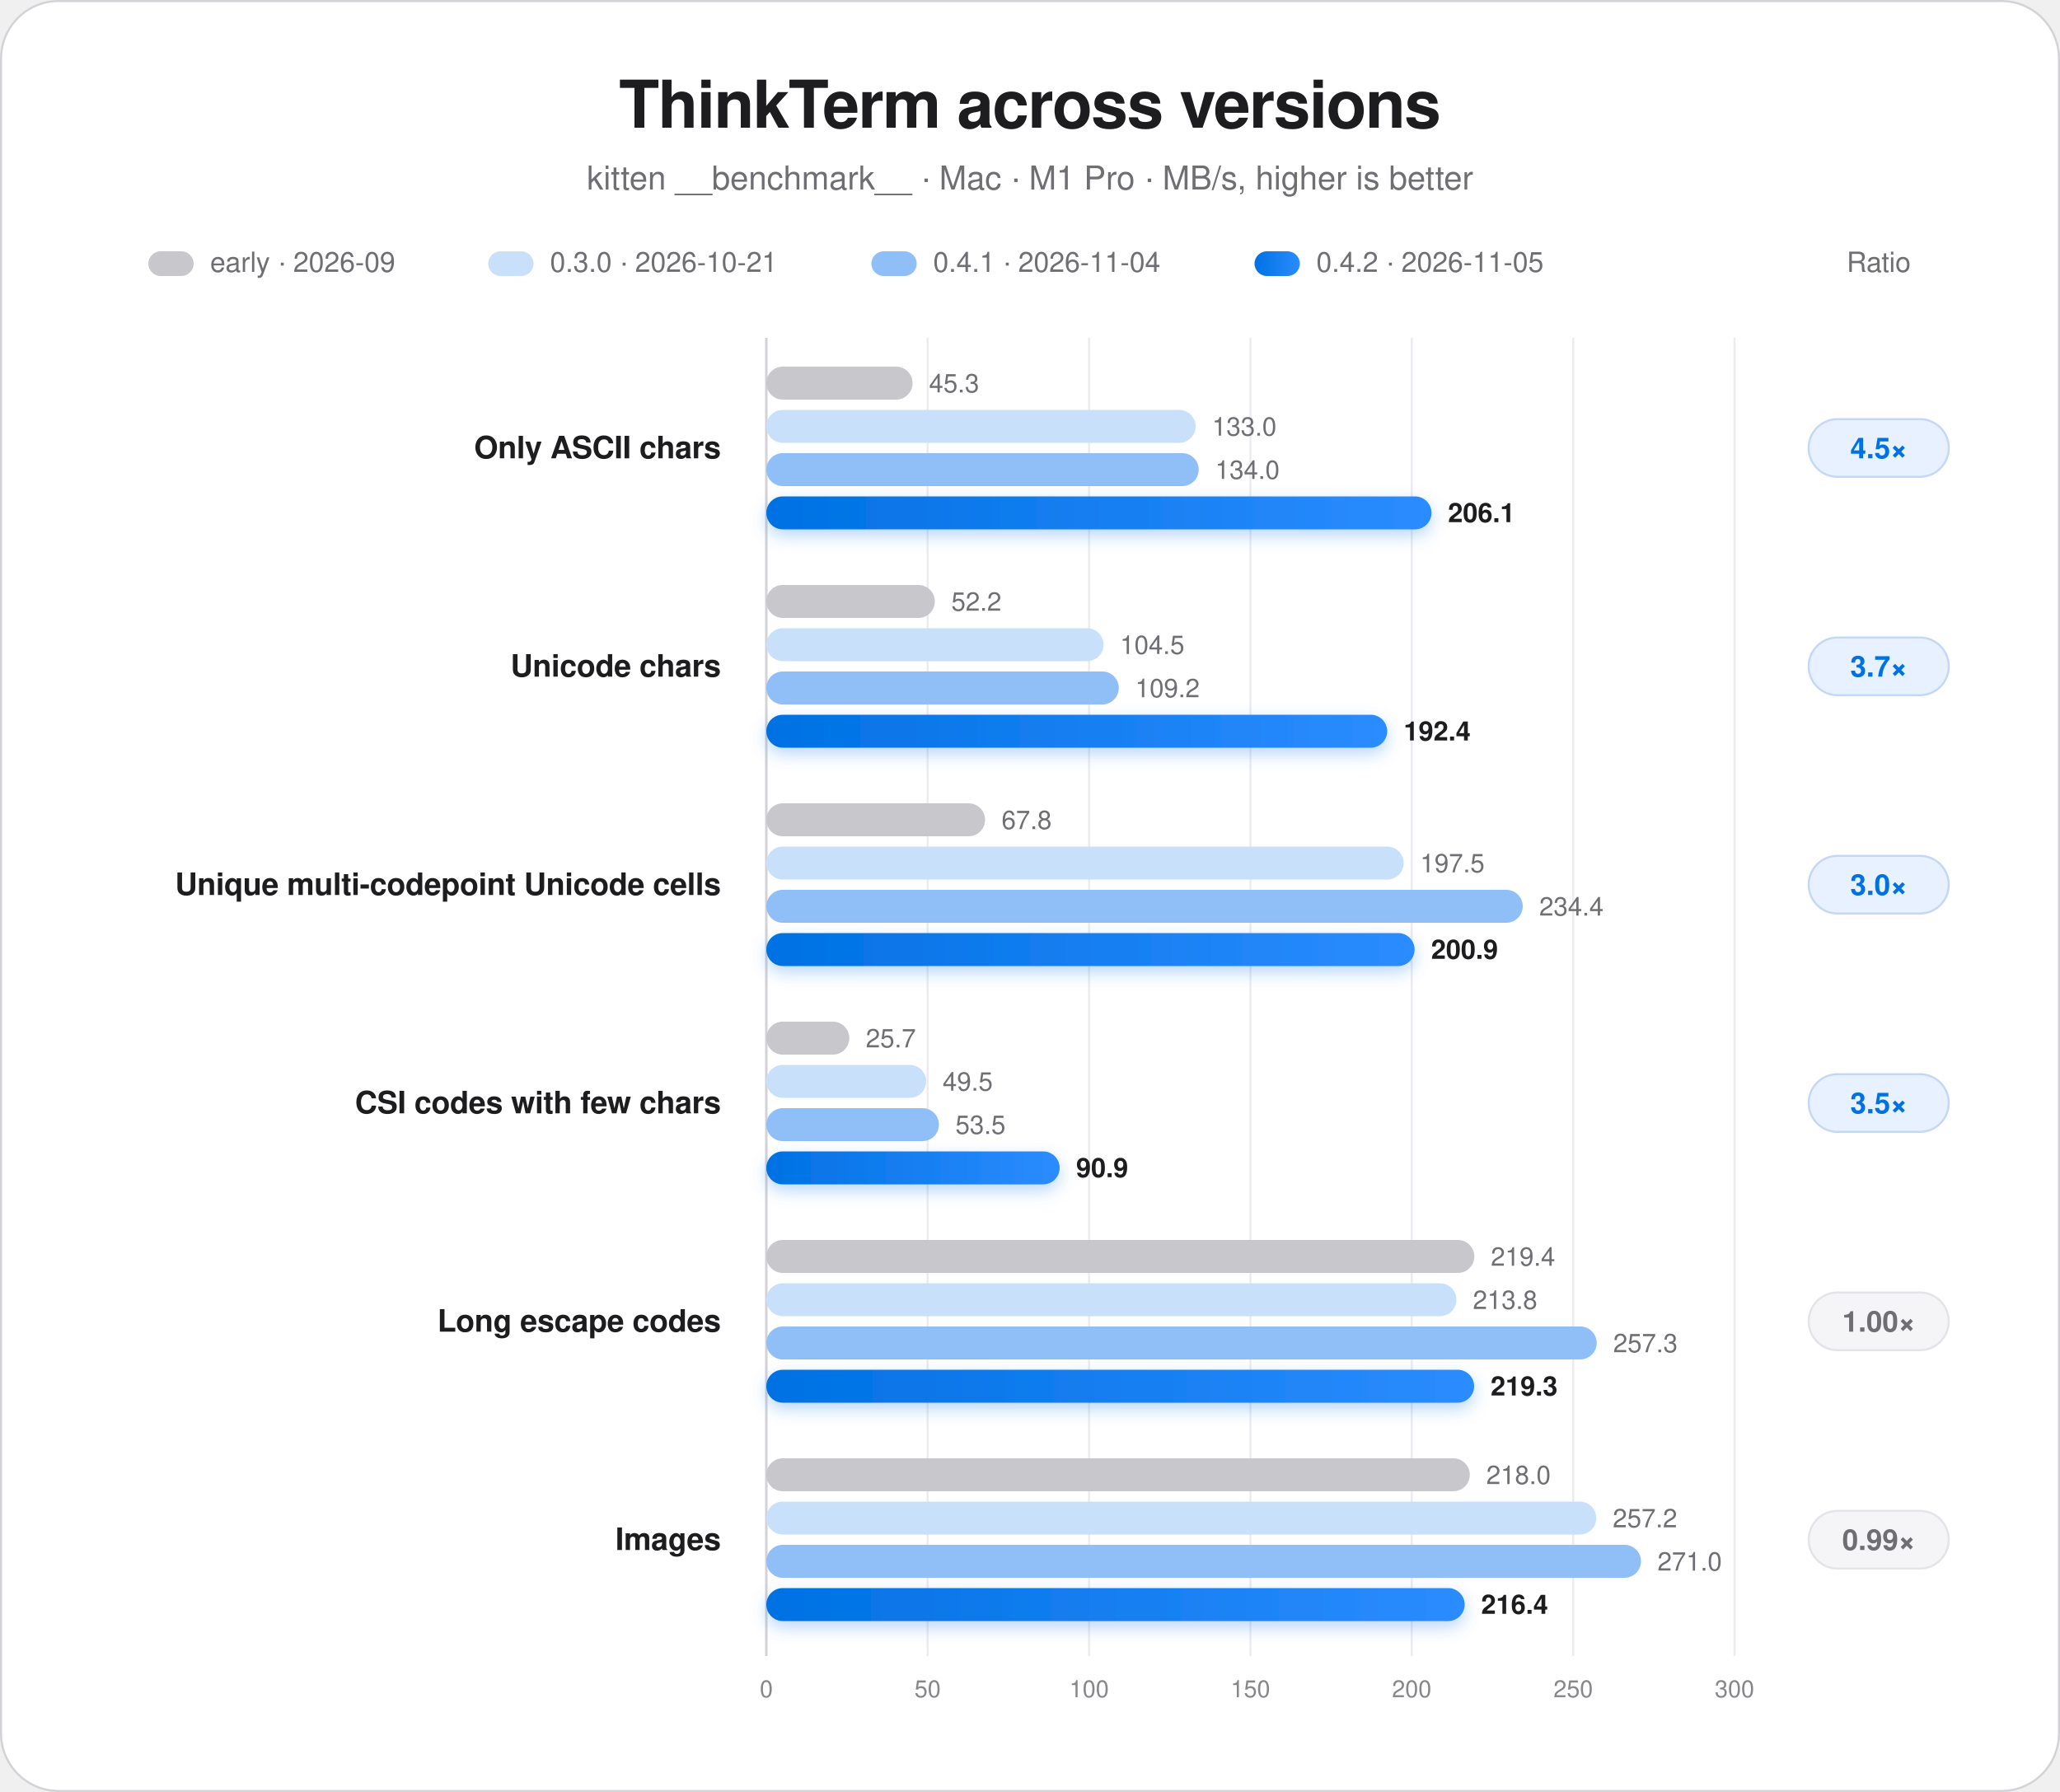
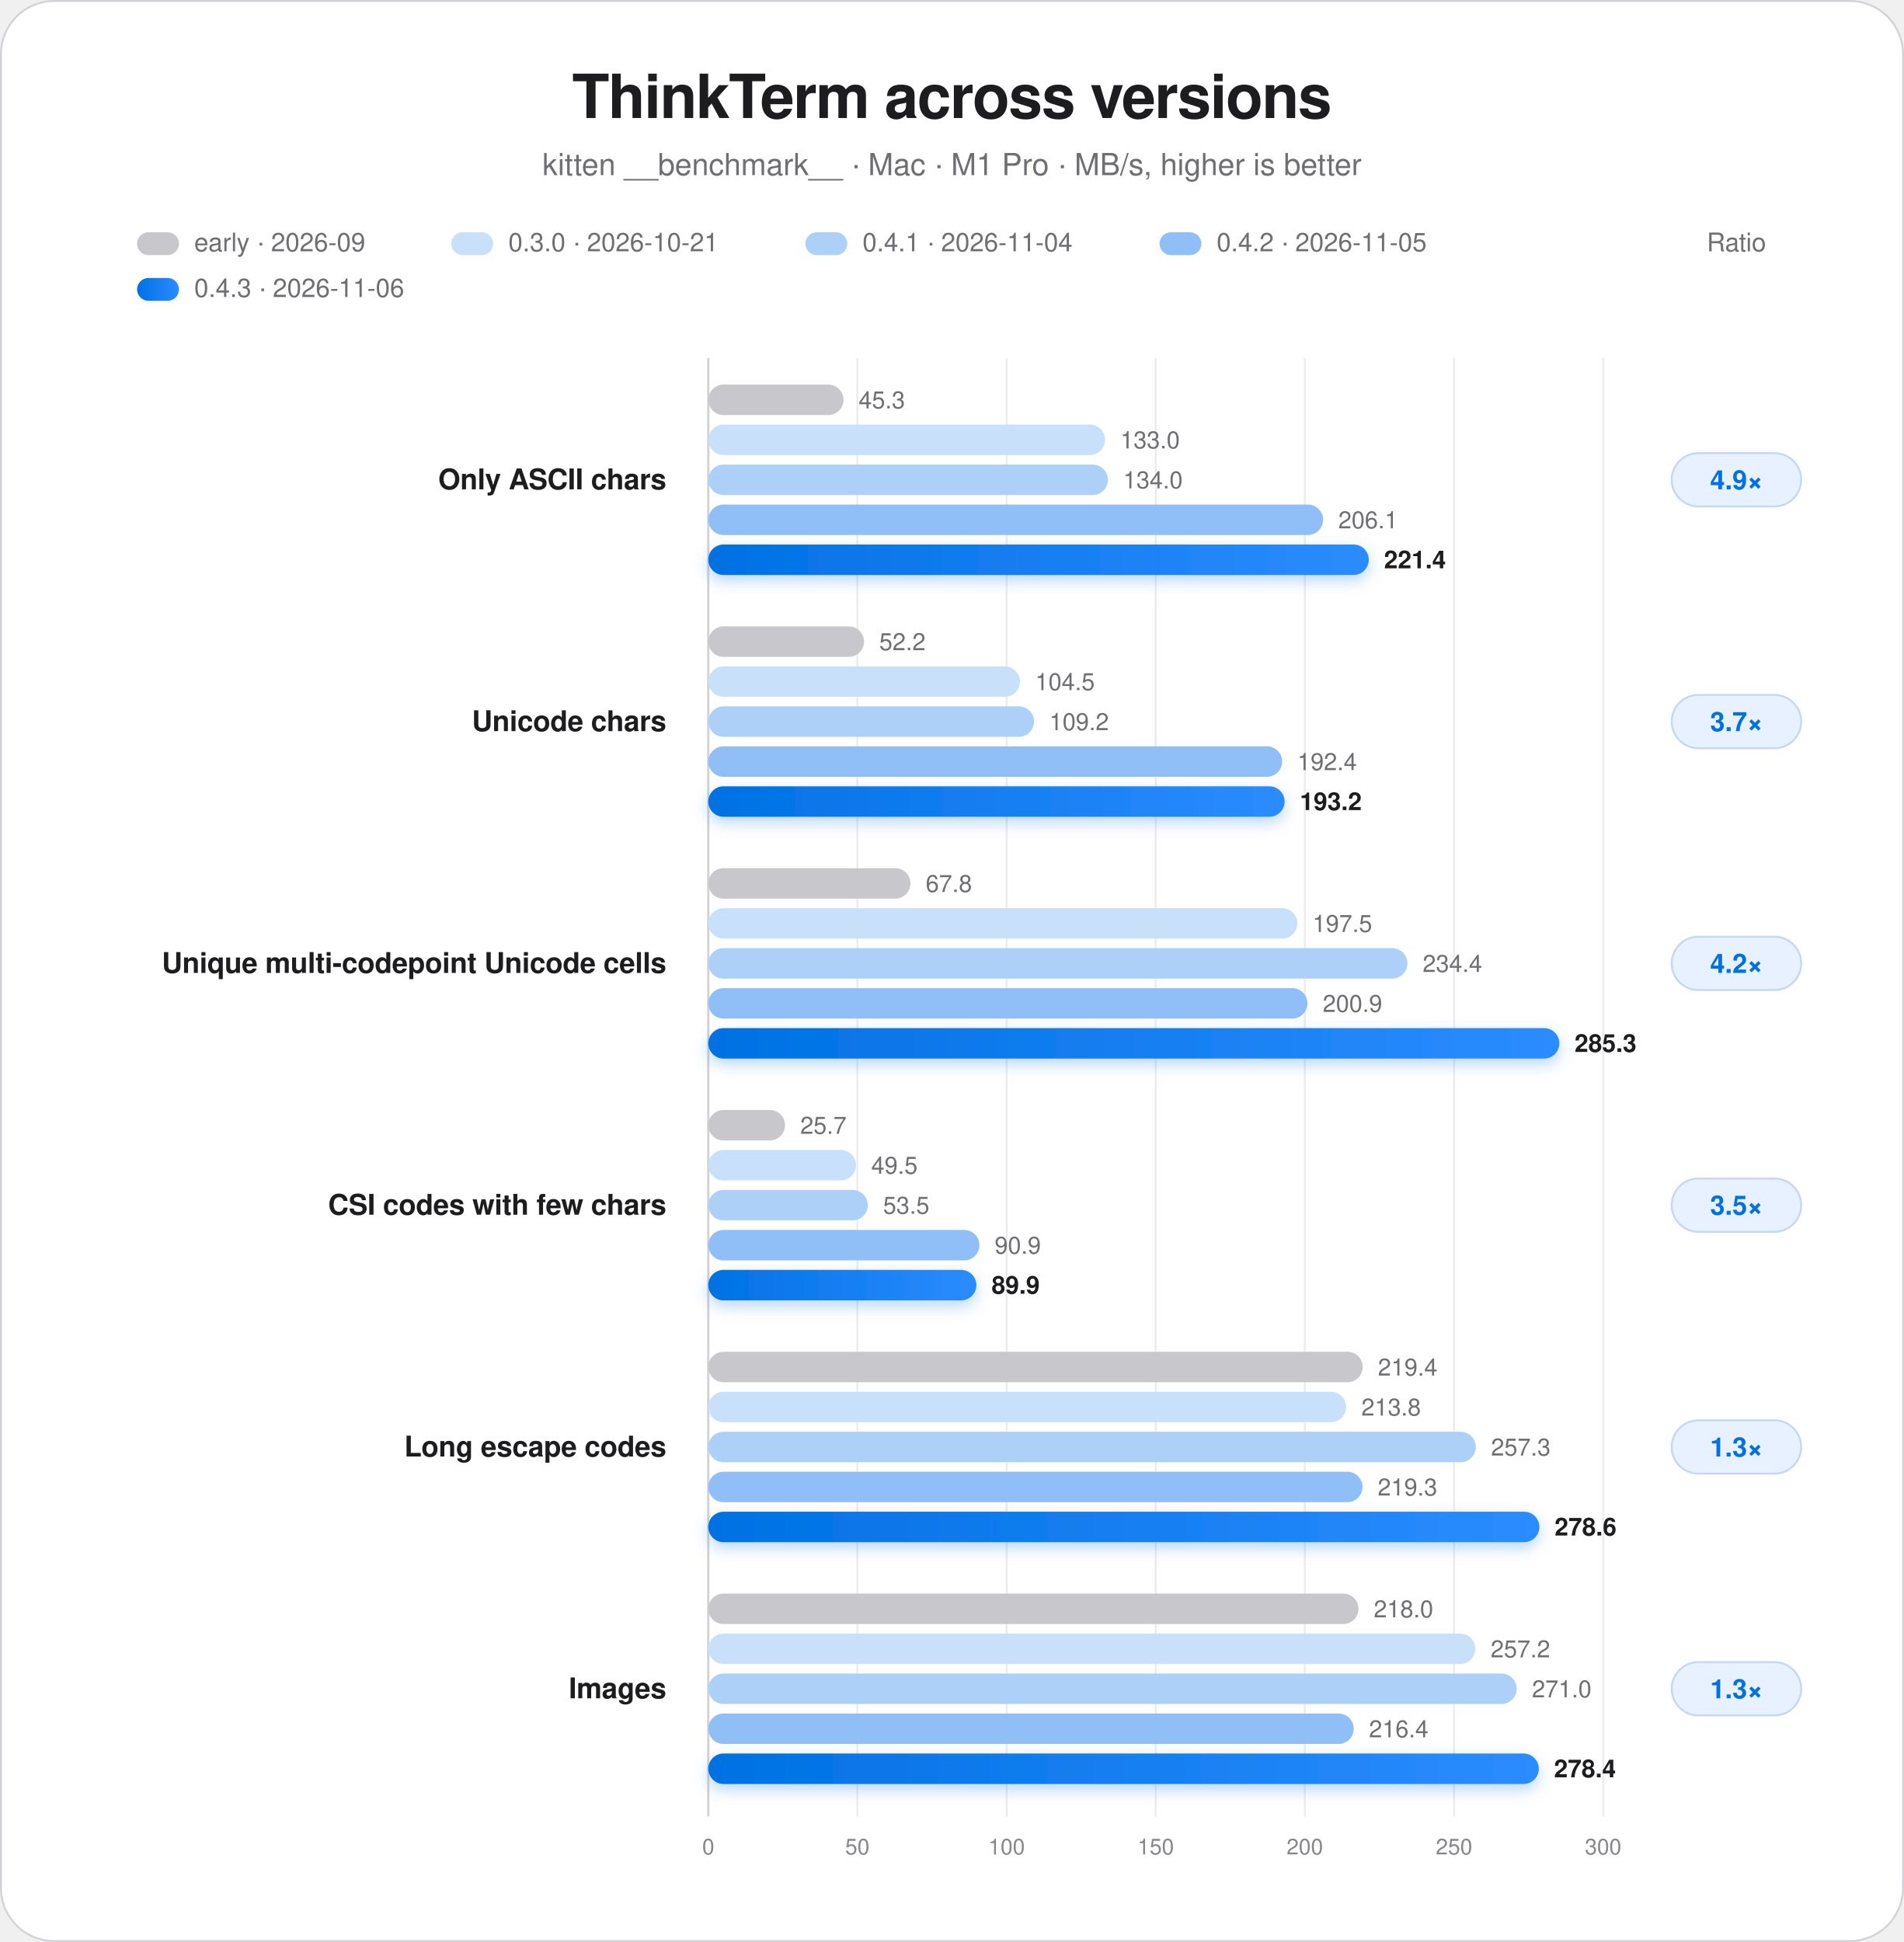
- <svg xmlns="http://www.w3.org/2000/svg" viewBox="0 0 1000 870" width="1000" height="870" role="img" aria-labelledby="t d">
+ <svg xmlns="http://www.w3.org/2000/svg" viewBox="0 0 1000 1020" width="1000" height="1020" role="img" aria-labelledby="t d">
  <defs>
    <linearGradient id="ours" x1="0" y1="0" x2="1" y2="0">
      <stop offset="0" stop-color="#0071e3" />
      <stop offset="1" stop-color="#2b8cff" />
    </linearGradient>
    <filter id="glow" x="-10%" y="-80%" width="120%" height="300%">
      <feDropShadow dx="0" dy="3" stdDeviation="4" flood-color="#0071e3" flood-opacity="0.28" />
    </filter>
  </defs>
  <style>
text { font-family: -apple-system, BlinkMacSystemFont, 'SF Pro Display', 'SF Pro Text', 'Segoe UI', 'Helvetica Neue', Helvetica, Arial, sans-serif; fill: #1d1d1f; }
.headline { font-size: 32px; font-weight: 700; letter-spacing: -0.6px; }
.subhead { font-size: 16px; fill: #6e6e73; }
.label { font-size: 15px; font-weight: 600; letter-spacing: -0.1px; }
.legend { font-size: 13.5px; font-weight: 500; fill: #6e6e73; }
.val-ours { font-size: 13px; font-weight: 700; }
.val-theirs { font-size: 12.5px; font-weight: 500; fill: #6e6e73; }
.tick { font-size: 11.5px; fill: #86868b; }
.caption { font-size: 13px; font-weight: 500; fill: #86868b; }
.grid { stroke: #ececf0; stroke-width: 1; }
.axis { stroke: #d2d2d7; stroke-width: 1.2; }
.ours { fill: url(#ours); }
.ours-bar { fill: url(#ours); filter: url(#glow); }
.theirs { fill: #c7c7cc; }
.mid0 { fill: #c9e0fb; }
- .mid1 { fill: #8fbff6; }
+ .mid1 { fill: #acd0f8; }
+ .mid2 { fill: #8fbff6; }
.win { fill: #e8f1ff; stroke: #c4d7f6; }
.win-t { font-size: 14px; font-weight: 700; fill: #0071e3; }
.even { fill: #f5f5f7; stroke: #e3e3e8; }
.even-t { font-size: 14px; font-weight: 700; fill: #6e6e73; }
</style>
-   <rect x="0.5" y="0.5" width="999" height="869" rx="28" fill="#ffffff" stroke="#d2d2d7" />
+   <rect x="0.5" y="0.5" width="999" height="1019" rx="28" fill="#ffffff" stroke="#d2d2d7" />
  <text x="500" y="62" class="headline" text-anchor="middle">ThinkTerm across versions</text>
  <text x="500" y="92" class="subhead" text-anchor="middle">kitten __benchmark__ · Mac · M1 Pro · MB/s, higher is better</text>
  <rect x="72" y="122" width="22" height="12" rx="6" class="theirs" />
  <text x="102" y="132" class="legend">early · 2026-09</text>
  <rect x="237" y="122" width="22" height="12" rx="6" class="mid0" />
  <text x="267" y="132" class="legend">0.3.0 · 2026-10-21</text>
  <rect x="423" y="122" width="22" height="12" rx="6" class="mid1" />
  <text x="453" y="132" class="legend">0.4.1 · 2026-11-04</text>
-   <rect x="609" y="122" width="22" height="12" rx="6" class="ours" />
+   <rect x="609" y="122" width="22" height="12" rx="6" class="mid2" />
  <text x="639" y="132" class="legend">0.4.2 · 2026-11-05</text>
+   <rect x="72" y="146" width="22" height="12" rx="6" class="ours" />
+   <text x="102" y="156" class="legend">0.4.3 · 2026-11-06</text>
  <text x="912" y="132" class="legend" text-anchor="middle">Ratio</text>
-   <line x1="450.3" y1="164" x2="450.3" y2="804" class="grid" />
-   <text x="450.3" y="824" class="tick" text-anchor="middle">50</text>
-   <line x1="528.7" y1="164" x2="528.7" y2="804" class="grid" />
-   <text x="528.7" y="824" class="tick" text-anchor="middle">100</text>
-   <line x1="607.0" y1="164" x2="607.0" y2="804" class="grid" />
-   <text x="607.0" y="824" class="tick" text-anchor="middle">150</text>
-   <line x1="685.3" y1="164" x2="685.3" y2="804" class="grid" />
-   <text x="685.3" y="824" class="tick" text-anchor="middle">200</text>
-   <line x1="763.7" y1="164" x2="763.7" y2="804" class="grid" />
-   <text x="763.7" y="824" class="tick" text-anchor="middle">250</text>
-   <line x1="842.0" y1="164" x2="842.0" y2="804" class="grid" />
-   <text x="842.0" y="824" class="tick" text-anchor="middle">300</text>
-   <line x1="372" y1="164" x2="372" y2="804" class="axis" />
-   <text x="372" y="824" class="tick" text-anchor="middle">0</text>
-   <text x="350" y="222.5" class="label" text-anchor="end">Only ASCII chars</text>
-   <rect x="372" y="178" width="71.0" height="16" rx="8.0" class="theirs" />
-   <text x="451.0" y="190.5" class="val-theirs">45.3</text>
-   <rect x="372" y="199" width="208.4" height="16" rx="8.0" class="mid0" />
-   <text x="588.4" y="211.5" class="val-theirs">133.0</text>
-   <rect x="372" y="220" width="209.9" height="16" rx="8.0" class="mid1" />
-   <text x="589.9" y="232.5" class="val-theirs">134.0</text>
-   <rect x="372" y="241" width="322.9" height="16" rx="8.0" class="ours-bar" />
-   <text x="702.9" y="253.5" class="val-ours">206.1</text>
-   <rect x="878" y="203.5" width="68" height="28" rx="14" class="win" />
-   <text x="912" y="222.5" class="win-t" text-anchor="middle">4.5×</text>
-   <text x="350" y="328.5" class="label" text-anchor="end">Unicode chars</text>
-   <rect x="372" y="284" width="81.8" height="16" rx="8.0" class="theirs" />
-   <text x="461.8" y="296.5" class="val-theirs">52.2</text>
-   <rect x="372" y="305" width="163.7" height="16" rx="8.0" class="mid0" />
-   <text x="543.7" y="317.5" class="val-theirs">104.5</text>
-   <rect x="372" y="326" width="171.1" height="16" rx="8.0" class="mid1" />
-   <text x="551.1" y="338.5" class="val-theirs">109.2</text>
-   <rect x="372" y="347" width="301.4" height="16" rx="8.0" class="ours-bar" />
-   <text x="681.4" y="359.5" class="val-ours">192.4</text>
-   <rect x="878" y="309.5" width="68" height="28" rx="14" class="win" />
-   <text x="912" y="328.5" class="win-t" text-anchor="middle">3.7×</text>
-   <text x="350" y="434.5" class="label" text-anchor="end">Unique multi-codepoint Unicode cells</text>
-   <rect x="372" y="390" width="106.2" height="16" rx="8.0" class="theirs" />
-   <text x="486.2" y="402.5" class="val-theirs">67.8</text>
-   <rect x="372" y="411" width="309.4" height="16" rx="8.0" class="mid0" />
-   <text x="689.4" y="423.5" class="val-theirs">197.5</text>
-   <rect x="372" y="432" width="367.2" height="16" rx="8.0" class="mid1" />
-   <text x="747.2" y="444.5" class="val-theirs">234.4</text>
-   <rect x="372" y="453" width="314.7" height="16" rx="8.0" class="ours-bar" />
-   <text x="694.7" y="465.5" class="val-ours">200.9</text>
-   <rect x="878" y="415.5" width="68" height="28" rx="14" class="win" />
-   <text x="912" y="434.5" class="win-t" text-anchor="middle">3.0×</text>
-   <text x="350" y="540.5" class="label" text-anchor="end">CSI codes with few chars</text>
-   <rect x="372" y="496" width="40.3" height="16" rx="8.0" class="theirs" />
-   <text x="420.3" y="508.5" class="val-theirs">25.7</text>
-   <rect x="372" y="517" width="77.6" height="16" rx="8.0" class="mid0" />
-   <text x="457.6" y="529.5" class="val-theirs">49.5</text>
-   <rect x="372" y="538" width="83.8" height="16" rx="8.0" class="mid1" />
-   <text x="463.8" y="550.5" class="val-theirs">53.5</text>
-   <rect x="372" y="559" width="142.4" height="16" rx="8.0" class="ours-bar" />
-   <text x="522.4" y="571.5" class="val-ours">90.9</text>
-   <rect x="878" y="521.5" width="68" height="28" rx="14" class="win" />
-   <text x="912" y="540.5" class="win-t" text-anchor="middle">3.5×</text>
-   <text x="350" y="646.5" class="label" text-anchor="end">Long escape codes</text>
-   <rect x="372" y="602" width="343.7" height="16" rx="8.0" class="theirs" />
-   <text x="723.7" y="614.5" class="val-theirs">219.4</text>
-   <rect x="372" y="623" width="335.0" height="16" rx="8.0" class="mid0" />
-   <text x="715.0" y="635.5" class="val-theirs">213.8</text>
-   <rect x="372" y="644" width="403.1" height="16" rx="8.0" class="mid1" />
-   <text x="783.1" y="656.5" class="val-theirs">257.3</text>
-   <rect x="372" y="665" width="343.6" height="16" rx="8.0" class="ours-bar" />
-   <text x="723.6" y="677.5" class="val-ours">219.3</text>
-   <rect x="878" y="627.5" width="68" height="28" rx="14" class="even" />
-   <text x="912" y="646.5" class="even-t" text-anchor="middle">1.00×</text>
-   <text x="350" y="752.5" class="label" text-anchor="end">Images</text>
-   <rect x="372" y="708" width="341.5" height="16" rx="8.0" class="theirs" />
-   <text x="721.5" y="720.5" class="val-theirs">218.0</text>
-   <rect x="372" y="729" width="402.9" height="16" rx="8.0" class="mid0" />
-   <text x="782.9" y="741.5" class="val-theirs">257.2</text>
-   <rect x="372" y="750" width="424.6" height="16" rx="8.0" class="mid1" />
-   <text x="804.6" y="762.5" class="val-theirs">271.0</text>
-   <rect x="372" y="771" width="339.0" height="16" rx="8.0" class="ours-bar" />
-   <text x="719.0" y="783.5" class="val-ours">216.4</text>
-   <rect x="878" y="733.5" width="68" height="28" rx="14" class="even" />
-   <text x="912" y="752.5" class="even-t" text-anchor="middle">0.99×</text>
+   <line x1="450.3" y1="188" x2="450.3" y2="954" class="grid" />
+   <text x="450.3" y="974" class="tick" text-anchor="middle">50</text>
+   <line x1="528.7" y1="188" x2="528.7" y2="954" class="grid" />
+   <text x="528.7" y="974" class="tick" text-anchor="middle">100</text>
+   <line x1="607.0" y1="188" x2="607.0" y2="954" class="grid" />
+   <text x="607.0" y="974" class="tick" text-anchor="middle">150</text>
+   <line x1="685.3" y1="188" x2="685.3" y2="954" class="grid" />
+   <text x="685.3" y="974" class="tick" text-anchor="middle">200</text>
+   <line x1="763.7" y1="188" x2="763.7" y2="954" class="grid" />
+   <text x="763.7" y="974" class="tick" text-anchor="middle">250</text>
+   <line x1="842.0" y1="188" x2="842.0" y2="954" class="grid" />
+   <text x="842.0" y="974" class="tick" text-anchor="middle">300</text>
+   <line x1="372" y1="188" x2="372" y2="954" class="axis" />
+   <text x="372" y="974" class="tick" text-anchor="middle">0</text>
+   <text x="350" y="257.0" class="label" text-anchor="end">Only ASCII chars</text>
+   <rect x="372" y="202" width="71.0" height="16" rx="8.0" class="theirs" />
+   <text x="451.0" y="214.5" class="val-theirs">45.3</text>
+   <rect x="372" y="223" width="208.4" height="16" rx="8.0" class="mid0" />
+   <text x="588.4" y="235.5" class="val-theirs">133.0</text>
+   <rect x="372" y="244" width="209.9" height="16" rx="8.0" class="mid1" />
+   <text x="589.9" y="256.5" class="val-theirs">134.0</text>
+   <rect x="372" y="265" width="322.9" height="16" rx="8.0" class="mid2" />
+   <text x="702.9" y="277.5" class="val-theirs">206.1</text>
+   <rect x="372" y="286" width="346.9" height="16" rx="8.0" class="ours-bar" />
+   <text x="726.9" y="298.5" class="val-ours">221.4</text>
+   <rect x="878" y="238.0" width="68" height="28" rx="14" class="win" />
+   <text x="912" y="257.0" class="win-t" text-anchor="middle">4.9×</text>
+   <text x="350" y="384.0" class="label" text-anchor="end">Unicode chars</text>
+   <rect x="372" y="329" width="81.8" height="16" rx="8.0" class="theirs" />
+   <text x="461.8" y="341.5" class="val-theirs">52.2</text>
+   <rect x="372" y="350" width="163.7" height="16" rx="8.0" class="mid0" />
+   <text x="543.7" y="362.5" class="val-theirs">104.5</text>
+   <rect x="372" y="371" width="171.1" height="16" rx="8.0" class="mid1" />
+   <text x="551.1" y="383.5" class="val-theirs">109.2</text>
+   <rect x="372" y="392" width="301.4" height="16" rx="8.0" class="mid2" />
+   <text x="681.4" y="404.5" class="val-theirs">192.4</text>
+   <rect x="372" y="413" width="302.7" height="16" rx="8.0" class="ours-bar" />
+   <text x="682.7" y="425.5" class="val-ours">193.2</text>
+   <rect x="878" y="365.0" width="68" height="28" rx="14" class="win" />
+   <text x="912" y="384.0" class="win-t" text-anchor="middle">3.7×</text>
+   <text x="350" y="511.0" class="label" text-anchor="end">Unique multi-codepoint Unicode cells</text>
+   <rect x="372" y="456" width="106.2" height="16" rx="8.0" class="theirs" />
+   <text x="486.2" y="468.5" class="val-theirs">67.8</text>
+   <rect x="372" y="477" width="309.4" height="16" rx="8.0" class="mid0" />
+   <text x="689.4" y="489.5" class="val-theirs">197.5</text>
+   <rect x="372" y="498" width="367.2" height="16" rx="8.0" class="mid1" />
+   <text x="747.2" y="510.5" class="val-theirs">234.4</text>
+   <rect x="372" y="519" width="314.7" height="16" rx="8.0" class="mid2" />
+   <text x="694.7" y="531.5" class="val-theirs">200.9</text>
+   <rect x="372" y="540" width="447.0" height="16" rx="8.0" class="ours-bar" />
+   <text x="827.0" y="552.5" class="val-ours">285.3</text>
+   <rect x="878" y="492.0" width="68" height="28" rx="14" class="win" />
+   <text x="912" y="511.0" class="win-t" text-anchor="middle">4.2×</text>
+   <text x="350" y="638.0" class="label" text-anchor="end">CSI codes with few chars</text>
+   <rect x="372" y="583" width="40.3" height="16" rx="8.0" class="theirs" />
+   <text x="420.3" y="595.5" class="val-theirs">25.7</text>
+   <rect x="372" y="604" width="77.6" height="16" rx="8.0" class="mid0" />
+   <text x="457.6" y="616.5" class="val-theirs">49.5</text>
+   <rect x="372" y="625" width="83.8" height="16" rx="8.0" class="mid1" />
+   <text x="463.8" y="637.5" class="val-theirs">53.5</text>
+   <rect x="372" y="646" width="142.4" height="16" rx="8.0" class="mid2" />
+   <text x="522.4" y="658.5" class="val-theirs">90.9</text>
+   <rect x="372" y="667" width="140.8" height="16" rx="8.0" class="ours-bar" />
+   <text x="520.8" y="679.5" class="val-ours">89.9</text>
+   <rect x="878" y="619.0" width="68" height="28" rx="14" class="win" />
+   <text x="912" y="638.0" class="win-t" text-anchor="middle">3.5×</text>
+   <text x="350" y="765.0" class="label" text-anchor="end">Long escape codes</text>
+   <rect x="372" y="710" width="343.7" height="16" rx="8.0" class="theirs" />
+   <text x="723.7" y="722.5" class="val-theirs">219.4</text>
+   <rect x="372" y="731" width="335.0" height="16" rx="8.0" class="mid0" />
+   <text x="715.0" y="743.5" class="val-theirs">213.8</text>
+   <rect x="372" y="752" width="403.1" height="16" rx="8.0" class="mid1" />
+   <text x="783.1" y="764.5" class="val-theirs">257.3</text>
+   <rect x="372" y="773" width="343.6" height="16" rx="8.0" class="mid2" />
+   <text x="723.6" y="785.5" class="val-theirs">219.3</text>
+   <rect x="372" y="794" width="436.5" height="16" rx="8.0" class="ours-bar" />
+   <text x="816.5" y="806.5" class="val-ours">278.6</text>
+   <rect x="878" y="746.0" width="68" height="28" rx="14" class="win" />
+   <text x="912" y="765.0" class="win-t" text-anchor="middle">1.3×</text>
+   <text x="350" y="892.0" class="label" text-anchor="end">Images</text>
+   <rect x="372" y="837" width="341.5" height="16" rx="8.0" class="theirs" />
+   <text x="721.5" y="849.5" class="val-theirs">218.0</text>
+   <rect x="372" y="858" width="402.9" height="16" rx="8.0" class="mid0" />
+   <text x="782.9" y="870.5" class="val-theirs">257.2</text>
+   <rect x="372" y="879" width="424.6" height="16" rx="8.0" class="mid1" />
+   <text x="804.6" y="891.5" class="val-theirs">271.0</text>
+   <rect x="372" y="900" width="339.0" height="16" rx="8.0" class="mid2" />
+   <text x="719.0" y="912.5" class="val-theirs">216.4</text>
+   <rect x="372" y="921" width="436.2" height="16" rx="8.0" class="ours-bar" />
+   <text x="816.2" y="933.5" class="val-ours">278.4</text>
+   <rect x="878" y="873.0" width="68" height="28" rx="14" class="win" />
+   <text x="912" y="892.0" class="win-t" text-anchor="middle">1.3×</text>
</svg>
